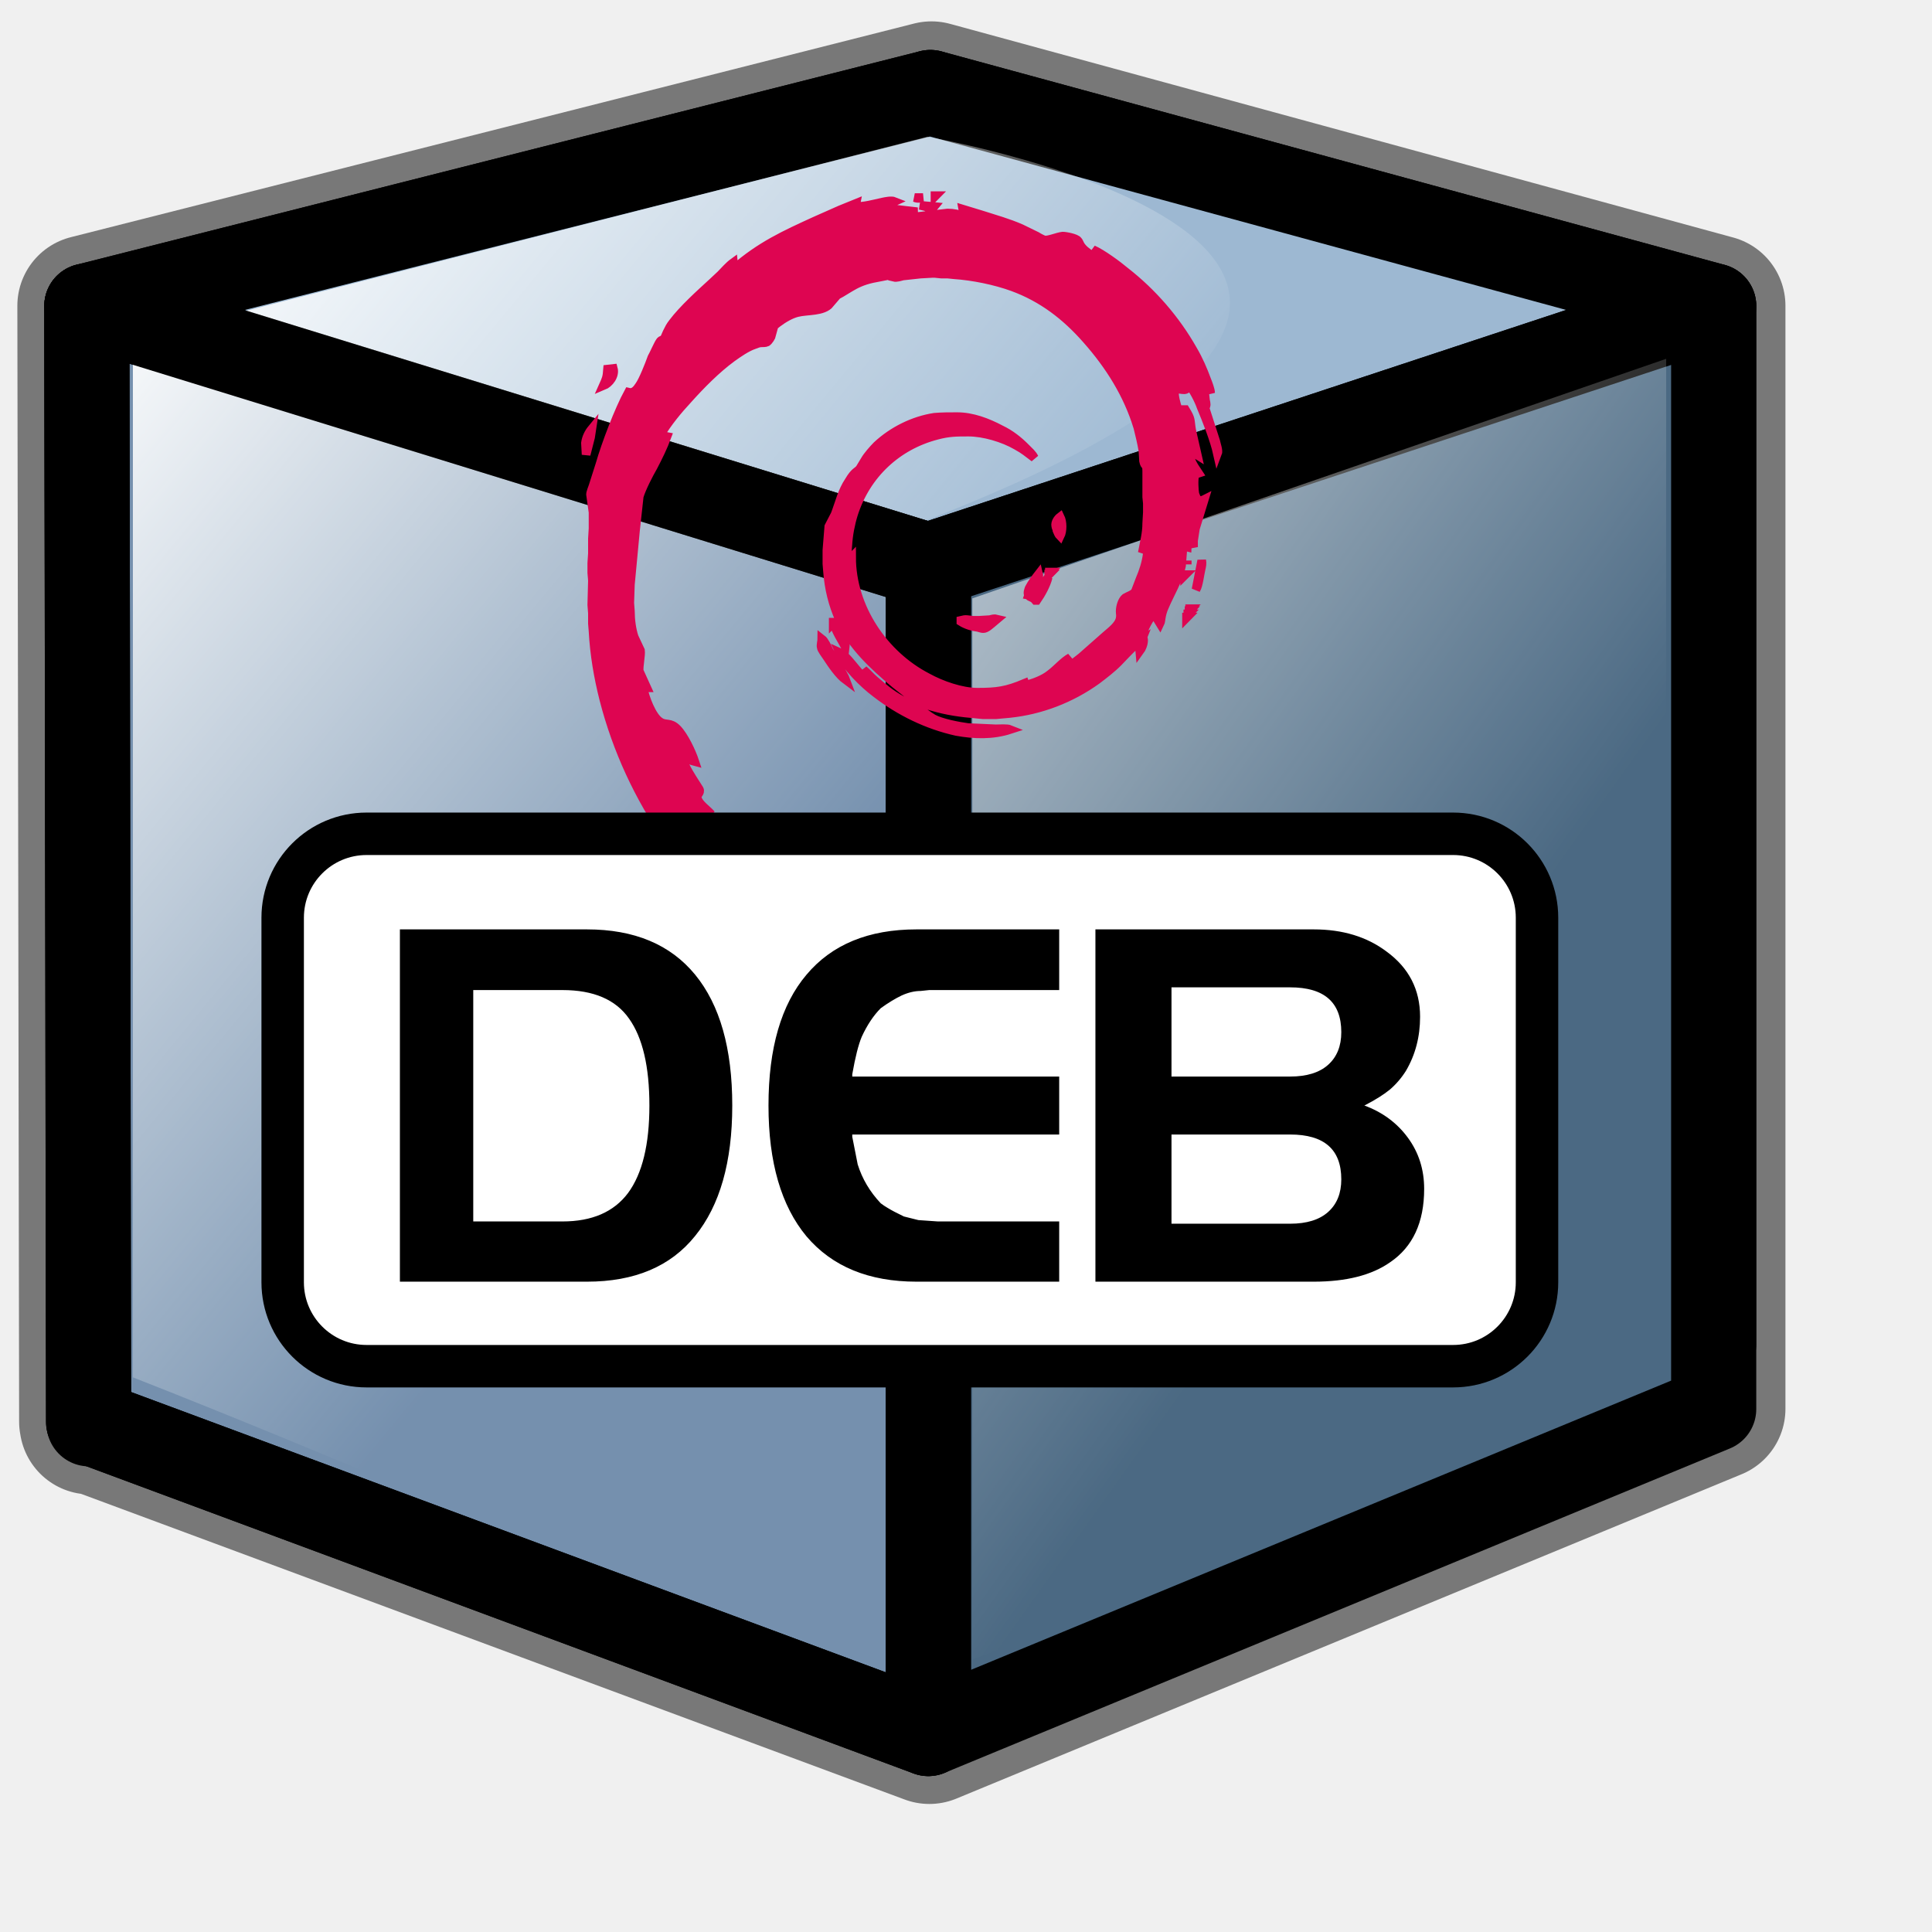
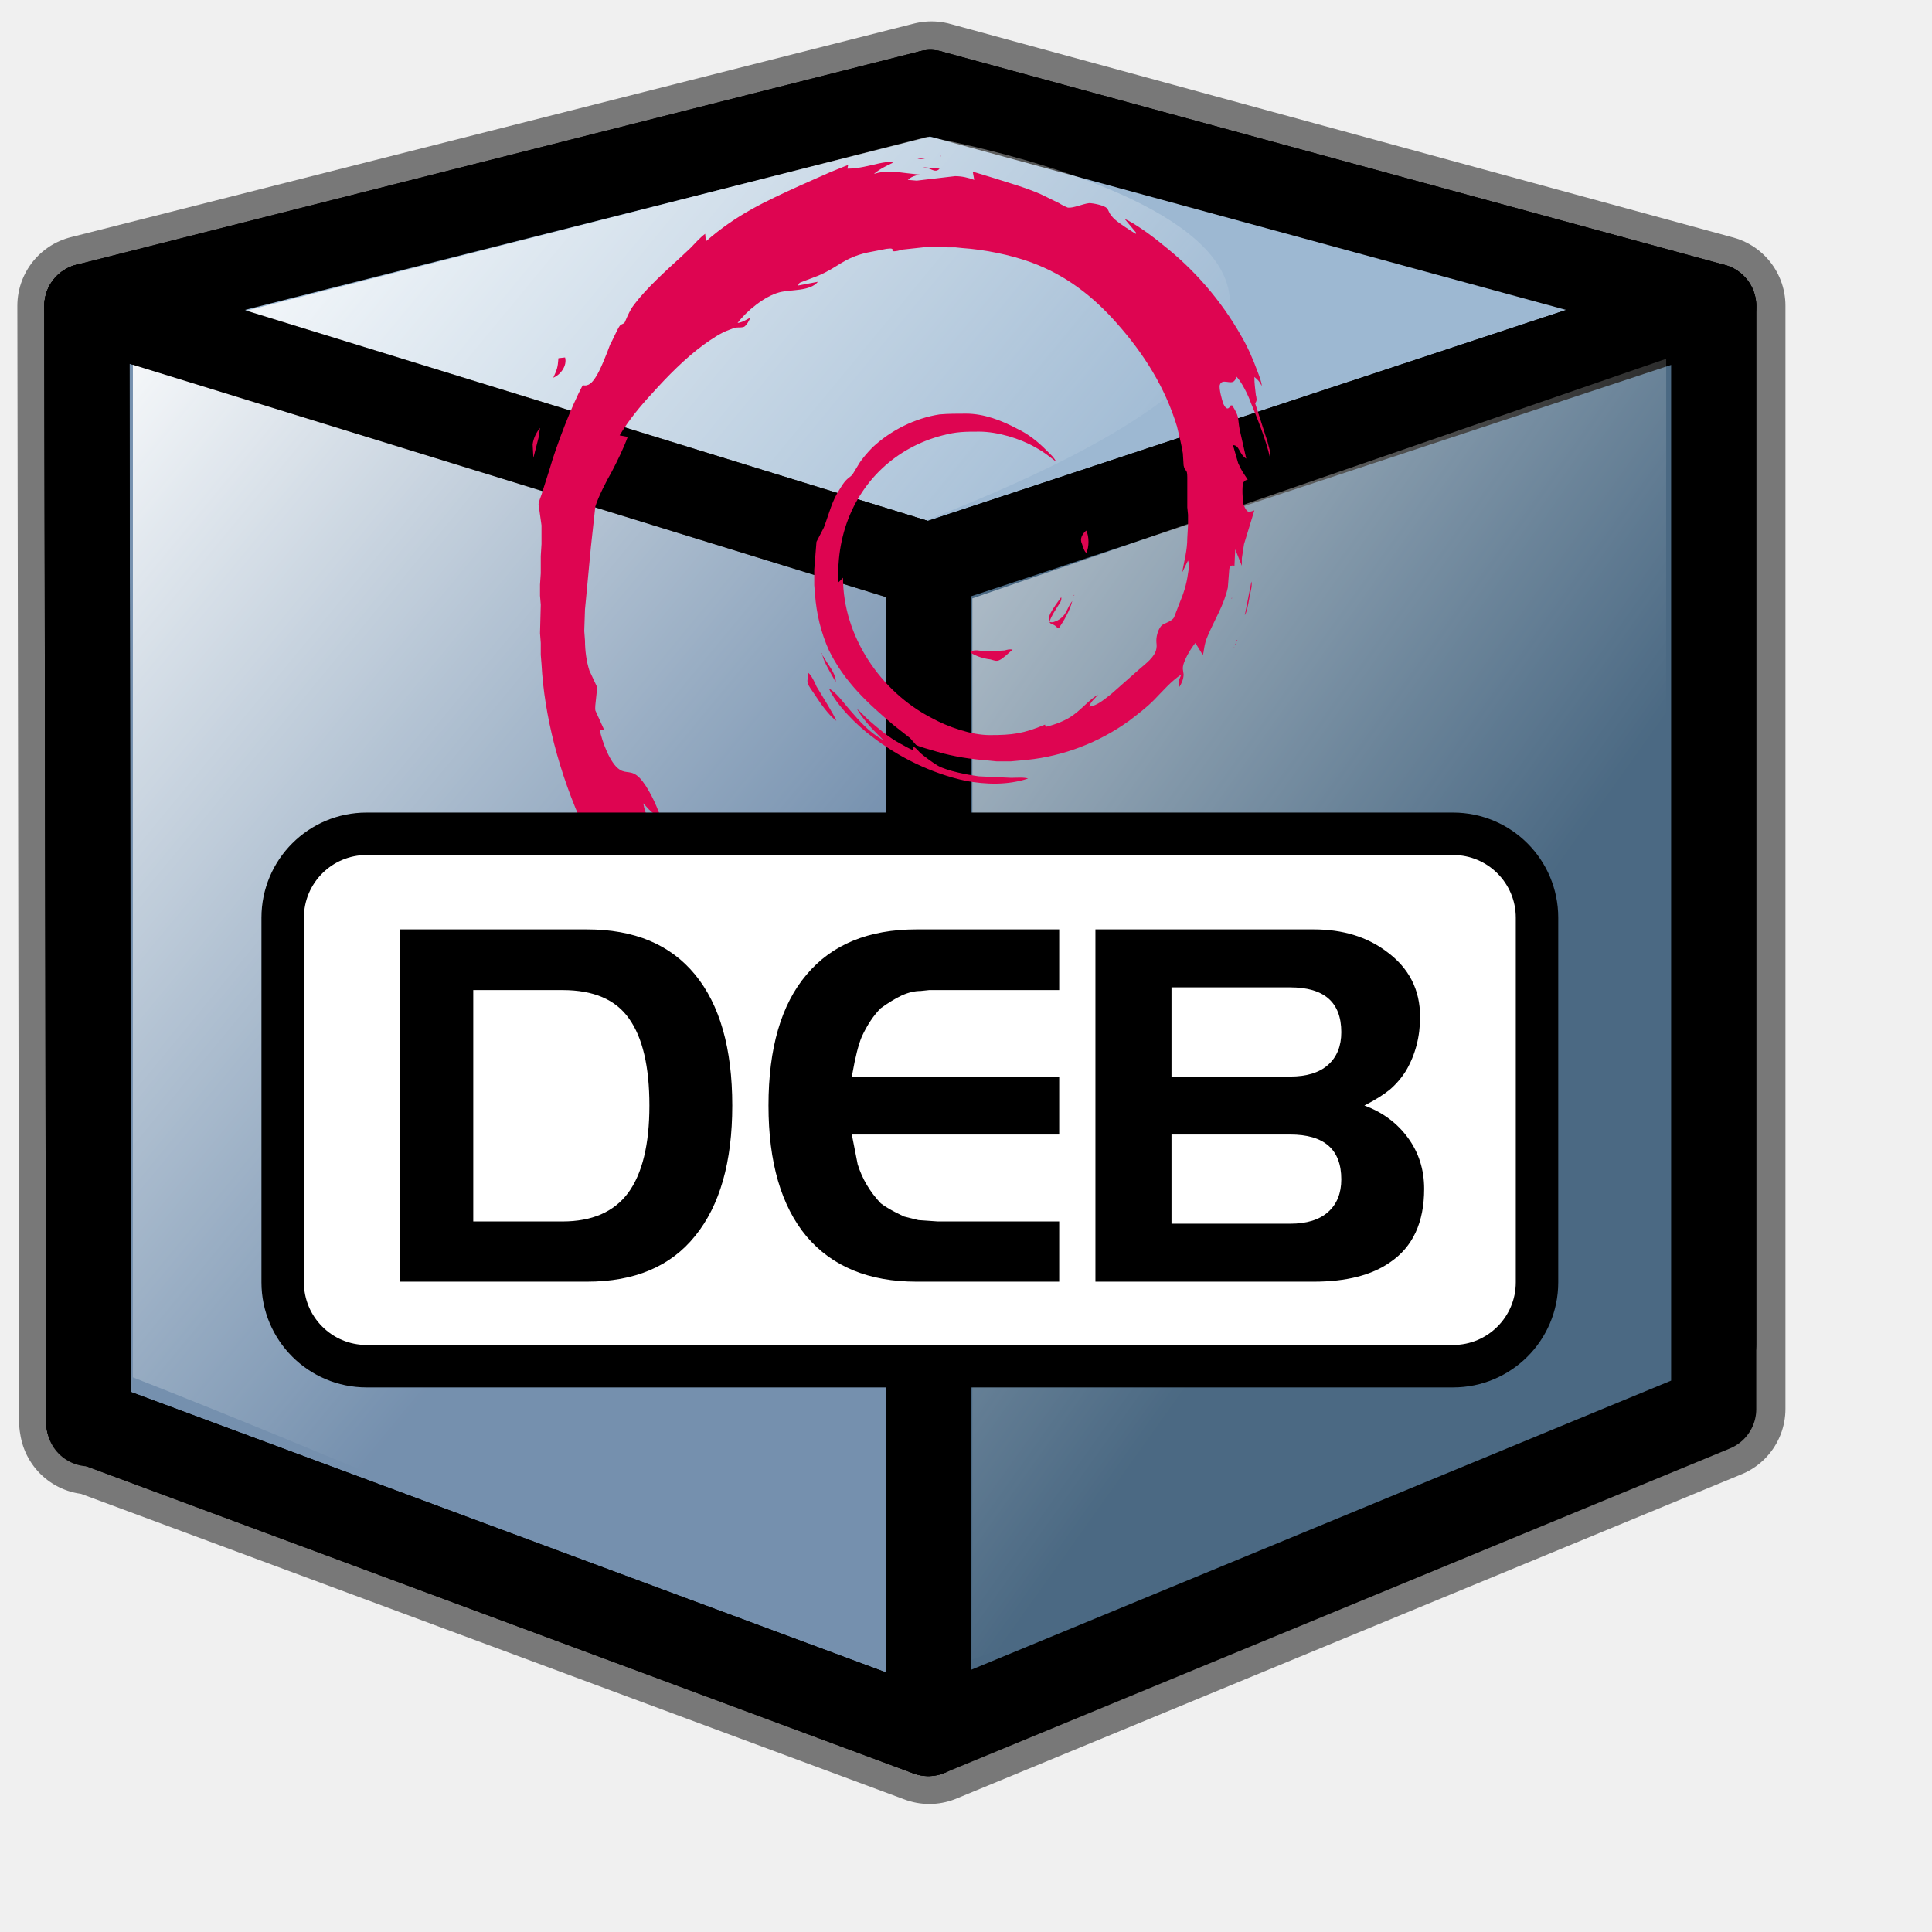
<svg xmlns="http://www.w3.org/2000/svg" xmlns:xlink="http://www.w3.org/1999/xlink" id="svg1" width="128pt" height="128pt">
  <defs id="defs3">
    <linearGradient id="linearGradient850">
      <stop style="stop-color:#fbffff;stop-opacity:0;" offset="0" id="stop851" />
      <stop style="stop-color:#ffffff;stop-opacity:1;" offset="1" id="stop852" />
    </linearGradient>
    <linearGradient xlink:href="#linearGradient850" id="linearGradient859" x1="0.578" y1="0.569" x2="0.078" y2="0.01" />
    <linearGradient id="linearGradient839">
      <stop style="stop-color:#46a046;stop-opacity:1;" offset="0" id="stop840" />
      <stop style="stop-color:#df421e;stop-opacity:1;" offset="0.394" id="stop841" />
      <stop style="stop-color:#ada7c8;stop-opacity:1;" offset="0.72" id="stop842" />
      <stop style="stop-color:#eed680;stop-opacity:1;" offset="1" id="stop843" />
    </linearGradient>
    <linearGradient id="linearGradient833">
      <stop style="stop-color:#00ff00;stop-opacity:1;" offset="0" id="stop834" />
      <stop style="stop-color:#ff0000;stop-opacity:1;" offset="0.308" id="stop837" />
      <stop style="stop-color:#7f8cff;stop-opacity:1;" offset="0.75" id="stop838" />
      <stop style="stop-color:#ffff00;stop-opacity:1;" offset="1" id="stop835" />
    </linearGradient>
    <linearGradient xlink:href="#linearGradient850" id="linearGradient836" x1="0.472" y1="0.67" x2="-0.089" y2="-0.079" />
    <linearGradient xlink:href="#linearGradient850" id="linearGradient855" x1="0.62" y1="0.669" x2="0.03" y2="0.019" />
    <linearGradient xlink:href="#linearGradient850" id="linearGradient853" x1="0.393" y1="0.92" x2="0.675" y2="0.292" />
  </defs>
  <path style="font-size:40;stroke-width:12.5;font-family:Trek;stroke:#000000;stroke-opacity:0.5;fill:none;stroke-dasharray:none;stroke-linejoin:round;" d="M 82.283,8.138 L 7.783,27.013 L 7.939,125.575 L 7.971,125.575 L 7.971,125.763 L 8.252,125.7 L 82.096,153.106 L 151.47,124.45 L 151.47,118.731 L 151.47,27.013 L 82.283,8.138 z " id="path874" />
  <path style="font-size:12;fill:#515151;fill-rule:evenodd;stroke:#000000;stroke-width:7.521;stroke-linecap:round;stroke-linejoin:round;" d="M 151.382,27.033 L 151.382,118.743 L 84.429,104.014 L 82.186,8.173 L 151.382,27.033 z " id="path633" />
  <path style="font-size:12;fill:#4a494d;fill-rule:evenodd;stroke:#000000;stroke-width:7.521;stroke-linecap:round;stroke-linejoin:round;" d="M 7.672,27.033 L 82.186,8.173 L 86.96,107.279 L 7.867,125.774 L 7.672,27.033 z " id="path631" />
  <path style="font-size:12;fill:#9db8d2;fill-rule:evenodd;stroke:#000000;stroke-width:7.521;stroke-linecap:round;stroke-linejoin:round;" d="M 82.004,49.961 L 151.382,27.033 L 82.186,8.173 L 7.672,27.033 L 82.004,49.961 z " id="path640" />
  <path style="font-size:12;fill:#4b6983;fill-rule:evenodd;stroke:#000000;stroke-width:7.521;stroke-linecap:round;stroke-linejoin:round;" d="M 151.382,27.033 L 151.382,124.475 L 82.004,153.134 L 82.004,49.961 L 151.382,27.033 z " id="path627" />
  <path style="font-size:12;fill:#7590ae;fill-rule:evenodd;stroke:#000000;stroke-width:7.521;stroke-linecap:round;stroke-linejoin:round;" d="M 82.004,49.961 L 82.004,153.134 L 7.825,125.585 L 7.672,27.033 L 82.004,49.961 z " id="path629" />
  <path style="fill:url(#linearGradient859);fill-rule:evenodd;stroke:none;stroke-opacity:1;stroke-width:1pt;stroke-linejoin:miter;stroke-linecap:butt;fill-opacity:1;" d="M 81.911,12.086 L 11.739,30.006 L 11.739,121.671 C 84.777,150.325 96.941,169.124 78.272,47.31 C 144.424,22.937 81.911,12.086 81.911,12.086 z " id="path892" />
  <path style="fill:url(#linearGradient836);fill-rule:evenodd;stroke:none;stroke-opacity:1;stroke-width:1pt;stroke-linejoin:miter;stroke-linecap:butt;fill-opacity:0.75;" d="M 85.893,52.859 L 85.893,146.582 C 86.168,146.582 115.302,135.588 128.77,121.846 C 142.512,110.577 147.184,87.765 147.184,87.765 L 147.184,31.696 L 85.893,52.859 z " id="path849" />
  <path style="font-size:12;fill:none;fill-rule:evenodd;stroke:#000000;stroke-width:7.521;stroke-linecap:round;stroke-linejoin:round;" d="M 82.004,49.961 L 82.004,153.134 L 7.825,125.585 L 7.672,27.033 L 82.004,49.961 z " id="path852" />
-   <path id="selection_to_path" fill="none" stroke="black" stroke-width="1" d="M 82.596,17.286 C 82.596,17.286 82.596,17.343 82.596,17.343 C 82.596,17.343 82.652,17.286 82.652,17.286 C 82.652,17.286 82.596,17.286 82.596,17.286 z M 80.809,17.456 C 81.088,17.57 81.256,17.513 81.535,17.456 C 81.535,17.456 80.809,17.456 80.809,17.456 z M 75.561,18.251 C 75.561,18.251 75.617,17.967 75.617,17.967 C 75.617,17.967 74.221,18.534 74.221,18.534 C 74.221,18.534 72.043,19.499 72.043,19.499 C 69.308,20.747 67.186,21.712 64.841,23.755 C 64.841,23.755 64.785,23.188 64.785,23.188 C 64.394,23.471 64.004,23.925 63.669,24.266 C 63.669,24.266 62.943,24.947 62.943,24.947 C 61.826,25.968 60.319,27.33 59.425,28.522 C 59.202,28.805 59.09,29.032 58.923,29.373 C 58.923,29.373 58.699,29.884 58.699,29.884 C 58.588,30.054 58.42,29.997 58.309,30.167 C 58.141,30.394 57.75,31.302 57.583,31.586 C 57.36,32.21 56.801,33.629 56.466,34.083 C 56.243,34.423 55.964,34.764 55.517,34.65 C 54.68,36.183 53.507,39.247 53.005,41.006 C 53.005,41.006 52.39,42.935 52.39,42.935 C 52.335,43.106 52.167,43.503 52.167,43.673 C 52.167,43.673 52.39,45.262 52.39,45.262 C 52.39,45.262 52.39,46.681 52.39,46.681 C 52.39,46.681 52.335,47.589 52.335,47.589 C 52.335,47.589 52.335,48.894 52.335,48.894 C 52.335,48.894 52.279,49.745 52.279,49.745 C 52.279,49.745 52.279,50.596 52.279,50.596 C 52.279,50.596 52.335,51.277 52.335,51.277 C 52.335,51.277 52.279,53.434 52.279,53.434 C 52.279,53.434 52.335,54.171 52.335,54.171 C 52.335,54.171 52.335,55.079 52.335,55.079 C 52.335,55.079 52.39,55.76 52.39,55.76 C 52.502,57.803 52.837,59.789 53.34,61.775 C 55.629,70.685 61.156,78.629 68.694,83.737 C 72.099,86.063 76.678,88.049 80.809,88.106 C 80.809,88.106 81.647,88.163 81.647,88.163 C 81.647,88.163 82.708,88.163 82.708,88.163 C 82.708,88.163 83.768,88.22 83.768,88.22 C 83.433,88.049 82.038,87.766 81.591,87.709 C 80.363,87.482 78.911,87.255 77.794,86.744 C 77.124,86.46 76.175,85.723 75.673,85.212 C 75.17,84.701 74.612,83.964 74.053,83.566 C 74.053,83.566 74.5,84.474 74.5,84.474 C 74.5,84.474 72.937,83.737 72.937,83.737 C 72.937,83.737 72.155,83.169 72.155,83.169 C 71.764,82.885 71.094,82.602 70.592,82.488 C 70.592,82.488 71.15,81.694 71.15,81.694 C 70.313,81.353 69.922,81.069 69.308,80.445 C 69.029,80.162 68.917,80.048 68.694,79.764 C 68.638,79.651 68.47,79.424 68.359,79.367 C 68.247,79.31 67.856,79.31 67.744,79.31 C 67.242,79.31 67.13,78.97 66.851,78.573 C 66.404,77.948 65.902,77.267 65.679,76.53 C 65.679,76.53 65.567,76.019 65.567,76.019 C 65.567,76.019 65.232,76.473 65.232,76.473 C 65.064,76.132 64.618,75.565 64.394,75.225 C 64.394,75.225 62.887,73.068 62.887,73.068 C 62.775,72.841 62.496,72.444 62.44,72.217 C 62.329,71.82 62.552,71.82 62.831,71.933 C 62.496,71.536 61.714,71.025 61.603,70.515 C 61.491,70.174 61.938,70.061 61.77,69.72 C 61.77,69.72 61.156,68.755 61.156,68.755 C 60.654,67.961 60.263,67.223 60.095,66.315 C 60.542,66.769 60.709,67.11 61.379,67.28 C 61.1,66.429 60.43,65.01 59.816,64.386 C 59.202,63.762 58.811,64.102 58.309,63.762 C 57.583,63.308 56.969,61.605 56.801,60.754 C 56.801,60.754 57.136,60.754 57.136,60.754 C 57.136,60.754 56.466,59.279 56.466,59.279 C 56.41,58.881 56.634,57.86 56.578,57.463 C 56.578,57.463 56.02,56.271 56.02,56.271 C 55.796,55.59 55.685,54.739 55.685,54.001 C 55.685,54.001 55.629,53.263 55.629,53.263 C 55.629,53.263 55.685,51.618 55.685,51.618 C 55.685,51.618 55.74,51.05 55.74,51.05 C 55.74,51.05 56.131,46.908 56.131,46.908 C 56.131,46.908 56.466,43.843 56.466,43.843 C 56.69,43.106 57.304,41.914 57.695,41.233 C 58.141,40.382 58.588,39.474 58.923,38.566 C 58.923,38.566 58.309,38.452 58.309,38.452 C 58.979,37.318 59.872,36.239 60.765,35.275 C 61.938,33.969 63.278,32.608 64.674,31.586 C 65.232,31.189 65.958,30.678 66.628,30.451 C 66.795,30.394 67.019,30.281 67.242,30.281 C 67.354,30.281 67.633,30.281 67.744,30.224 C 67.912,30.111 68.135,29.77 68.191,29.543 C 67.856,29.713 67.633,29.884 67.242,29.94 C 67.912,29.032 69.308,27.898 70.424,27.614 C 71.318,27.387 72.713,27.557 73.328,26.819 C 73.328,26.819 71.82,27.103 71.82,27.103 C 71.876,26.99 71.876,26.933 71.988,26.876 C 71.988,26.876 73.328,26.365 73.328,26.365 C 74.835,25.741 75.282,25.003 77.068,24.606 C 77.068,24.606 78.52,24.322 78.52,24.322 C 78.688,24.322 79.078,24.209 78.967,24.493 C 79.19,24.549 79.525,24.436 79.748,24.379 C 79.748,24.379 81.312,24.209 81.312,24.209 C 81.312,24.209 82.317,24.152 82.317,24.152 C 82.317,24.152 82.596,24.152 82.596,24.152 C 82.596,24.152 83.154,24.209 83.154,24.209 C 83.154,24.209 83.713,24.209 83.713,24.209 C 83.713,24.209 84.271,24.266 84.271,24.266 C 85.946,24.379 87.9,24.776 89.463,25.344 C 92.087,26.309 94.153,27.898 95.996,29.997 C 98.006,32.267 99.625,34.821 100.518,37.772 C 100.686,38.452 100.853,39.133 100.965,39.814 C 100.965,39.814 101.021,40.722 101.021,40.722 C 101.132,41.29 101.3,40.893 101.3,41.63 C 101.3,41.63 101.3,43.9 101.3,43.9 C 101.3,43.9 101.356,44.468 101.356,44.468 C 101.356,44.468 101.356,45.262 101.356,45.262 C 101.356,45.262 101.3,46.227 101.3,46.227 C 101.3,47.135 101.076,47.929 100.909,48.837 C 100.909,48.837 101.356,47.929 101.356,47.929 C 101.467,48.27 101.411,48.553 101.356,48.894 C 101.244,49.745 101.021,50.426 100.686,51.221 C 100.686,51.221 100.295,52.242 100.295,52.242 C 100.127,52.526 99.681,52.639 99.401,52.809 C 99.122,53.036 98.955,53.604 98.955,54.001 C 98.955,54.228 99.011,54.342 98.955,54.625 C 98.843,55.25 98.117,55.76 97.671,56.158 C 97.671,56.158 95.549,58.03 95.549,58.03 C 95.102,58.371 94.488,58.938 93.874,58.995 C 93.986,58.598 94.321,58.371 94.544,58.087 C 93.93,58.427 93.372,59.108 92.757,59.562 C 92.199,60.016 91.306,60.357 90.58,60.527 C 90.58,60.527 90.524,60.357 90.524,60.357 C 88.905,61.038 88.067,61.151 86.337,61.151 C 84.941,61.151 83.154,60.527 81.926,59.846 C 78.073,57.86 75.226,53.661 75.226,49.234 C 75.226,49.234 74.891,49.575 74.891,49.575 C 74.891,49.575 74.835,48.837 74.835,48.837 C 74.835,48.837 74.891,48.156 74.891,48.156 C 74.947,47.248 75.114,46.34 75.393,45.432 C 76.51,41.914 79.246,39.36 82.763,38.452 C 83.824,38.169 84.494,38.169 85.555,38.169 C 86.895,38.169 88.626,38.679 89.798,39.36 C 90.524,39.758 90.747,39.985 91.362,40.439 C 91.194,40.098 90.915,39.871 90.636,39.587 C 89.966,38.906 89.24,38.339 88.402,37.942 C 87.23,37.318 85.89,36.807 84.55,36.807 C 83.88,36.807 83.21,36.807 82.54,36.864 C 80.698,37.147 78.855,38.055 77.459,39.36 C 77.124,39.701 76.622,40.268 76.398,40.666 C 76.398,40.666 75.952,41.403 75.952,41.403 C 75.728,41.687 75.505,41.63 75.003,42.482 C 74.388,43.389 74.165,44.411 73.774,45.432 C 73.774,45.432 73.216,46.511 73.216,46.511 C 73.216,46.511 73.048,48.61 73.048,48.61 C 73.048,48.61 73.048,49.802 73.048,49.802 C 73.048,49.802 73.104,50.483 73.104,50.483 C 73.216,51.958 73.551,53.377 74.165,54.739 C 75.338,57.122 77.124,58.768 79.078,60.414 C 79.078,60.414 80.307,61.378 80.307,61.378 C 80.307,61.378 80.753,61.889 80.753,61.889 C 81.033,62.059 81.982,62.286 82.317,62.4 C 83.657,62.797 84.885,62.967 86.281,63.081 C 86.281,63.081 86.839,63.137 86.839,63.137 C 86.839,63.137 87.956,63.137 87.956,63.137 C 87.956,63.137 89.184,63.024 89.184,63.024 C 91.92,62.74 94.6,61.719 96.889,60.073 C 97.559,59.562 98.229,59.052 98.787,58.484 C 99.457,57.803 100.071,57.065 100.853,56.555 C 100.63,57.122 100.63,56.895 100.686,57.519 C 100.853,57.292 101.021,56.895 101.021,56.555 C 101.021,56.555 100.965,56.158 100.965,56.158 C 100.909,55.647 101.579,54.569 101.914,54.171 C 101.914,54.171 102.472,55.079 102.472,55.079 C 102.584,54.852 102.528,54.342 102.863,53.604 C 103.366,52.412 104.091,51.277 104.371,49.972 C 104.371,49.972 104.482,48.553 104.482,48.553 C 104.538,48.326 104.65,48.27 104.873,48.326 C 104.873,48.326 104.929,47.078 104.929,47.078 C 104.929,47.078 105.431,48.326 105.431,48.326 C 105.431,48.326 105.431,47.759 105.431,47.759 C 105.431,47.759 105.599,46.681 105.599,46.681 C 105.599,46.681 106.381,44.127 106.381,44.127 C 106.269,44.184 106.046,44.241 105.934,44.241 C 105.711,44.127 105.599,43.787 105.543,43.616 C 105.487,43.333 105.431,42.311 105.543,42.028 C 105.655,41.857 105.711,41.857 105.878,41.801 C 105.543,41.29 105.431,41.176 105.152,40.552 C 105.152,40.552 104.761,39.19 104.761,39.19 C 105.264,39.19 105.208,39.871 105.766,40.212 C 105.766,40.212 105.264,37.999 105.264,37.999 C 105.096,37.034 105.264,37.091 104.706,36.183 C 104.706,36.183 104.594,36.183 104.594,36.183 C 104.371,36.58 104.203,36.41 104.036,36.069 C 103.924,35.785 103.701,34.934 103.756,34.65 C 103.924,34.083 104.594,34.65 104.873,34.31 C 104.985,34.196 104.985,34.083 104.985,33.969 C 105.376,34.31 105.934,35.445 106.101,35.956 C 106.604,37.147 107.274,38.85 107.553,40.098 C 107.665,39.814 107.441,39.247 107.386,38.963 C 107.386,38.963 106.436,36.012 106.436,36.012 C 106.604,35.842 106.548,35.615 106.492,35.388 C 106.436,34.877 106.381,34.537 106.381,34.026 C 106.66,34.253 106.771,34.367 106.939,34.707 C 106.939,34.423 106.716,33.856 106.604,33.572 C 106.269,32.664 105.878,31.756 105.376,30.905 C 103.868,28.238 101.802,25.855 99.401,23.982 C 98.731,23.415 97.336,22.393 96.554,22.053 C 96.554,22.053 97.447,23.131 97.447,23.131 C 97.447,23.131 97.392,23.188 97.392,23.188 C 96.945,22.904 96.219,22.45 95.828,22.109 C 95.326,21.655 95.382,21.428 95.214,21.258 C 95.047,21.031 94.153,20.861 93.874,20.861 C 93.372,20.918 92.646,21.258 92.255,21.201 C 92.087,21.145 91.752,20.974 91.585,20.861 C 91.585,20.861 90.189,20.18 90.189,20.18 C 89.017,19.669 87.956,19.385 86.727,18.988 C 86.727,18.988 85.052,18.478 85.052,18.478 C 85.052,18.478 85.164,19.102 85.164,19.102 C 84.717,18.932 84.215,18.818 83.713,18.818 C 83.713,18.818 80.809,19.159 80.809,19.159 C 80.809,19.159 80.139,19.102 80.139,19.102 C 80.363,18.875 80.698,18.761 81.033,18.705 C 81.033,18.705 80.028,18.591 80.028,18.591 C 79.078,18.478 78.52,18.364 77.571,18.648 C 77.962,18.307 78.52,18.024 79.023,17.797 C 78.743,17.683 78.241,17.797 77.962,17.853 C 77.18,18.024 76.398,18.251 75.561,18.251 z M 81.256,18.137 C 81.256,18.137 81.758,18.251 81.758,18.251 C 82.038,18.364 82.317,18.534 82.54,18.251 C 82.54,18.251 81.256,18.137 81.256,18.137 z M 53.675,32.608 C 53.619,33.345 53.563,33.459 53.284,34.083 C 53.842,33.856 54.345,33.175 54.177,32.551 C 54.177,32.551 53.675,32.608 53.675,32.608 z M 52.279,37.885 C 52,38.225 51.776,38.679 51.72,39.133 C 51.72,39.133 51.776,40.155 51.776,40.155 C 51.776,40.155 52.167,38.623 52.167,38.623 C 52.167,38.623 52.279,37.885 52.279,37.885 z M 93.651,47.362 C 93.874,46.908 93.874,46.113 93.651,45.659 C 93.427,45.83 93.204,46.17 93.26,46.454 C 93.26,46.567 93.372,46.738 93.372,46.851 C 93.483,47.078 93.483,47.192 93.651,47.362 z M 104.873,49.518 C 104.873,49.518 104.873,49.859 104.873,49.859 C 104.873,49.859 104.873,49.518 104.873,49.518 z M 106.157,49.518 C 106.157,49.518 105.655,52.072 105.655,52.072 C 105.878,51.731 105.99,50.71 106.101,50.256 C 106.157,50.029 106.213,49.745 106.157,49.518 z M 92.702,50.54 C 92.702,50.54 92.702,50.596 92.702,50.596 C 92.702,50.596 92.757,50.54 92.757,50.54 C 92.757,50.54 92.702,50.54 92.702,50.54 z M 91.752,50.71 C 91.529,50.994 91.082,51.618 90.915,51.958 C 90.859,52.129 90.747,52.355 90.859,52.582 C 90.971,52.809 91.194,52.696 91.473,53.036 C 91.473,53.036 91.585,53.036 91.585,53.036 C 91.976,52.469 92.422,51.675 92.59,50.994 C 92.143,51.561 92.199,52.072 91.473,52.469 C 91.194,52.582 91.138,52.639 90.859,52.582 C 91.027,52.072 91.25,51.788 91.529,51.334 C 91.641,51.164 91.808,50.937 91.752,50.71 z M 92.646,50.71 C 92.646,50.71 92.646,50.767 92.646,50.767 C 92.646,50.767 92.702,50.71 92.702,50.71 C 92.702,50.71 92.646,50.71 92.646,50.71 z M 104.65,50.767 C 104.65,50.767 104.65,50.823 104.65,50.823 C 104.65,50.823 104.706,50.767 104.706,50.767 C 104.706,50.767 104.65,50.767 104.65,50.767 z M 105.096,53.774 C 105.096,53.774 105.096,53.831 105.096,53.831 C 105.096,53.831 105.152,53.774 105.152,53.774 C 105.152,53.774 105.096,53.774 105.096,53.774 z M 105.041,53.944 C 105.041,53.944 105.041,54.001 105.041,54.001 C 105.041,54.001 105.096,53.944 105.096,53.944 C 105.096,53.944 105.041,53.944 105.041,53.944 z M 104.929,54.228 C 104.929,54.228 104.929,54.285 104.929,54.285 C 104.929,54.285 104.985,54.228 104.985,54.228 C 104.985,54.228 104.929,54.228 104.929,54.228 z M 104.817,54.512 C 104.817,54.512 104.817,54.569 104.817,54.569 C 104.817,54.569 104.873,54.512 104.873,54.512 C 104.873,54.512 104.817,54.512 104.817,54.512 z M 84.885,54.796 C 84.885,54.796 84.885,54.909 84.885,54.909 C 85.332,55.193 85.89,55.363 86.392,55.42 C 86.616,55.477 86.839,55.59 87.062,55.477 C 87.342,55.363 87.788,54.909 88.067,54.682 C 87.844,54.625 87.677,54.682 87.453,54.739 C 87.453,54.739 86.504,54.796 86.504,54.796 C 86.504,54.796 85.89,54.796 85.89,54.796 C 85.443,54.739 85.332,54.682 84.885,54.796 z M 73.607,54.966 C 73.607,54.966 73.607,55.023 73.607,55.023 C 73.607,55.023 73.663,54.966 73.663,54.966 C 73.663,54.966 73.607,54.966 73.607,54.966 z M 73.663,55.079 C 73.774,55.647 74.388,56.612 74.668,57.122 C 74.723,56.668 74.277,56.044 74.053,55.704 C 74.053,55.704 73.663,55.079 73.663,55.079 z M 72.602,56.441 C 72.602,56.612 72.49,57.009 72.546,57.179 C 72.546,57.349 72.937,57.86 73.048,58.03 C 73.495,58.711 74.109,59.619 74.723,60.073 C 74.556,59.619 73.551,58.03 73.216,57.463 C 73.104,57.179 72.825,56.612 72.602,56.441 z M 74.165,57.633 C 74.723,58.881 76.287,60.414 77.348,61.208 C 79.469,62.854 81.926,64.045 84.494,64.613 C 86.057,64.897 87.677,64.953 89.24,64.443 C 88.961,64.329 88.291,64.386 87.956,64.386 C 87.956,64.386 85.499,64.272 85.499,64.272 C 84.662,64.159 83.154,63.875 82.428,63.478 C 82.038,63.251 81.423,62.797 81.088,62.513 C 80.865,62.286 80.809,62.173 80.53,62.002 C 80.53,62.002 80.53,62.286 80.53,62.286 C 80.195,62.173 79.86,61.946 79.525,61.775 C 78.688,61.322 77.962,60.697 77.236,60.073 C 76.901,59.789 76.622,59.449 76.287,59.165 C 76.51,59.619 77.18,60.414 77.515,60.754 C 77.515,60.754 78.297,61.548 78.297,61.548 C 77.18,60.924 76.51,60.13 75.673,59.165 C 75.282,58.711 74.668,57.86 74.165,57.633 z " style="fill:#de0551;stroke:#de0551;stroke-width:0.769;" />
+   <path style="fill:#de0551;fill-opacity:1;stroke:none;stroke-width:0.549;stroke-miterlimit:4;" d="M 83.13,13.772 C 83.13,13.772 83.065,13.838 83.065,13.838 C 83.065,13.838 83.065,13.772 83.065,13.772 C 83.065,13.772 83.13,13.772 83.13,13.772 z M 81.828,13.971 C 81.502,14.037 81.307,14.104 80.981,13.971 C 80.981,13.971 81.828,13.971 81.828,13.971 z M 77.659,14.434 C 77.985,14.368 78.571,14.235 78.897,14.368 C 78.311,14.633 77.659,14.964 77.204,15.361 C 78.311,15.03 78.962,15.163 80.069,15.295 C 80.069,15.295 81.242,15.427 81.242,15.427 C 80.851,15.494 80.461,15.626 80.199,15.89 C 80.199,15.89 80.981,15.957 80.981,15.957 C 80.981,15.957 84.368,15.56 84.368,15.56 C 84.954,15.56 85.539,15.693 86.061,15.89 C 86.061,15.89 85.93,15.163 85.93,15.163 C 85.93,15.163 87.884,15.758 87.884,15.758 C 89.317,16.221 90.554,16.553 91.922,17.149 C 91.922,17.149 93.55,17.943 93.55,17.943 C 93.745,18.075 94.136,18.273 94.331,18.34 C 94.786,18.406 95.634,18.009 96.219,17.943 C 96.545,17.943 97.588,18.141 97.783,18.406 C 97.978,18.604 97.913,18.869 98.499,19.399 C 98.955,19.796 99.802,20.325 100.323,20.656 C 100.323,20.656 100.388,20.59 100.388,20.59 C 100.388,20.59 99.345,19.332 99.345,19.332 C 100.257,19.729 101.885,20.921 102.666,21.583 C 105.468,23.767 107.877,26.547 109.635,29.658 C 110.221,30.65 110.677,31.71 111.068,32.769 C 111.198,33.099 111.458,33.762 111.458,34.092 C 111.263,33.695 111.132,33.563 110.808,33.298 C 110.808,33.894 110.872,34.291 110.937,34.887 C 111.003,35.151 111.068,35.417 110.872,35.615 C 110.872,35.615 111.979,39.057 111.979,39.057 C 112.044,39.387 112.305,40.05 112.175,40.38 C 111.849,38.924 111.068,36.938 110.482,35.548 C 110.286,34.954 109.635,33.629 109.179,33.232 C 109.179,33.365 109.179,33.497 109.049,33.629 C 108.723,34.026 107.942,33.365 107.746,34.026 C 107.682,34.358 107.942,35.35 108.072,35.681 C 108.268,36.078 108.463,36.277 108.723,35.814 C 108.723,35.814 108.853,35.814 108.853,35.814 C 109.505,36.873 109.31,36.807 109.505,37.931 C 109.505,37.931 110.091,40.513 110.091,40.513 C 109.439,40.116 109.505,39.322 108.918,39.322 C 108.918,39.322 109.375,40.91 109.375,40.91 C 109.701,41.638 109.83,41.77 110.221,42.366 C 110.025,42.432 109.961,42.432 109.83,42.631 C 109.701,42.962 109.765,44.154 109.83,44.485 C 109.896,44.682 110.025,45.08 110.286,45.212 C 110.417,45.212 110.677,45.146 110.808,45.08 C 110.808,45.08 109.896,48.058 109.896,48.058 C 109.896,48.058 109.701,49.316 109.701,49.316 C 109.701,49.316 109.701,49.978 109.701,49.978 C 109.701,49.978 109.114,48.521 109.114,48.521 C 109.114,48.521 109.049,49.978 109.049,49.978 C 108.789,49.912 108.658,49.978 108.593,50.243 C 108.593,50.243 108.463,51.897 108.463,51.897 C 108.137,53.42 107.291,54.744 106.704,56.134 C 106.314,56.994 106.379,57.59 106.249,57.854 C 106.249,57.854 105.597,56.795 105.597,56.795 C 105.206,57.259 104.425,58.517 104.49,59.113 C 104.49,59.113 104.556,59.576 104.556,59.576 C 104.556,59.973 104.361,60.436 104.165,60.701 C 104.099,59.973 104.099,60.237 104.361,59.576 C 103.449,60.171 102.732,61.031 101.95,61.826 C 101.299,62.487 100.518,63.083 99.736,63.679 C 97.066,65.599 93.941,66.791 90.75,67.121 C 90.75,67.121 89.317,67.254 89.317,67.254 C 89.317,67.254 88.015,67.254 88.015,67.254 C 88.015,67.254 87.363,67.187 87.363,67.187 C 85.735,67.055 84.302,66.856 82.739,66.393 C 82.349,66.261 81.242,65.996 80.916,65.798 C 80.916,65.798 80.395,65.202 80.395,65.202 C 80.395,65.202 78.962,64.076 78.962,64.076 C 76.683,62.157 74.599,60.237 73.231,57.458 C 72.515,55.869 72.124,54.215 71.994,52.493 C 71.994,52.493 71.929,51.699 71.929,51.699 C 71.929,51.699 71.929,50.309 71.929,50.309 C 71.929,50.309 72.124,47.86 72.124,47.86 C 72.124,47.86 72.776,46.602 72.776,46.602 C 73.231,45.411 73.492,44.219 74.208,43.161 C 74.795,42.168 75.055,42.233 75.316,41.903 C 75.316,41.903 75.836,41.043 75.836,41.043 C 76.097,40.579 76.683,39.917 77.074,39.52 C 78.702,37.998 80.851,36.938 82.999,36.608 C 83.782,36.541 84.563,36.541 85.344,36.541 C 86.908,36.541 88.47,37.137 89.838,37.866 C 90.815,38.329 91.661,38.99 92.443,39.785 C 92.769,40.116 93.094,40.38 93.289,40.777 C 92.572,40.249 92.312,39.983 91.465,39.52 C 90.098,38.726 88.079,38.13 86.516,38.13 C 85.279,38.13 84.497,38.13 83.261,38.461 C 79.157,39.52 75.967,42.499 74.664,46.602 C 74.338,47.661 74.143,48.72 74.078,49.78 C 74.078,49.78 74.012,50.574 74.012,50.574 C 74.012,50.574 74.078,51.434 74.078,51.434 C 74.078,51.434 74.469,51.037 74.469,51.037 C 74.469,56.199 77.79,61.097 82.283,63.415 C 83.716,64.209 85.801,64.936 87.428,64.936 C 89.447,64.936 90.424,64.805 92.312,64.01 C 92.312,64.01 92.377,64.209 92.377,64.209 C 93.224,64.01 94.266,63.613 94.917,63.083 C 95.634,62.554 96.285,61.76 97.002,61.363 C 96.741,61.693 96.35,61.959 96.219,62.422 C 96.936,62.356 97.652,61.693 98.174,61.296 C 98.174,61.296 100.648,59.113 100.648,59.113 C 101.169,58.648 102.016,58.053 102.146,57.325 C 102.211,56.994 102.146,56.862 102.146,56.597 C 102.146,56.134 102.342,55.472 102.666,55.207 C 102.992,55.008 103.514,54.876 103.709,54.545 C 103.709,54.545 104.165,53.353 104.165,53.353 C 104.556,52.427 104.816,51.633 104.946,50.64 C 105.011,50.243 105.076,49.912 104.946,49.514 C 104.946,49.514 104.425,50.574 104.425,50.574 C 104.621,49.514 104.881,48.588 104.881,47.53 C 104.881,47.53 104.946,46.404 104.946,46.404 C 104.946,46.404 104.946,45.477 104.946,45.477 C 104.946,45.477 104.881,44.815 104.881,44.815 C 104.881,44.815 104.881,42.168 104.881,42.168 C 104.881,41.307 104.685,41.77 104.556,41.109 C 104.556,41.109 104.49,40.05 104.49,40.05 C 104.361,39.256 104.165,38.461 103.969,37.667 C 102.928,34.225 101.039,31.246 98.695,28.599 C 96.545,26.15 94.136,24.297 91.075,23.171 C 89.251,22.509 86.972,22.046 85.018,21.914 C 85.018,21.914 84.368,21.848 84.368,21.848 C 84.368,21.848 83.716,21.848 83.716,21.848 C 83.716,21.848 83.065,21.782 83.065,21.782 C 83.065,21.782 82.739,21.782 82.739,21.782 C 82.739,21.782 81.568,21.848 81.568,21.848 C 81.568,21.848 79.744,22.046 79.744,22.046 C 79.483,22.112 79.092,22.245 78.832,22.179 C 78.962,21.848 78.507,21.981 78.311,21.981 C 78.311,21.981 76.618,22.311 76.618,22.311 C 74.534,22.774 74.012,23.635 72.255,24.363 C 72.255,24.363 70.691,24.958 70.691,24.958 C 70.562,25.025 70.562,25.091 70.496,25.224 C 70.496,25.224 72.255,24.892 72.255,24.892 C 71.538,25.753 69.91,25.554 68.868,25.818 C 67.565,26.15 65.937,27.474 65.156,28.533 C 65.612,28.467 65.872,28.268 66.263,28.07 C 66.198,28.334 65.937,28.731 65.742,28.863 C 65.612,28.93 65.287,28.93 65.156,28.93 C 64.896,28.93 64.635,29.062 64.44,29.129 C 63.658,29.393 62.811,29.989 62.161,30.452 C 60.532,31.643 58.97,33.232 57.602,34.755 C 56.56,35.88 55.518,37.137 54.737,38.461 C 54.737,38.461 55.452,38.593 55.452,38.593 C 55.062,39.653 54.541,40.712 54.021,41.705 C 53.564,42.499 52.848,43.889 52.588,44.749 C 52.588,44.749 52.197,48.323 52.197,48.323 C 52.197,48.323 51.741,53.155 51.741,53.155 C 51.741,53.155 51.676,53.818 51.676,53.818 C 51.676,53.818 51.611,55.736 51.611,55.736 C 51.611,55.736 51.676,56.597 51.676,56.597 C 51.676,57.458 51.807,58.45 52.067,59.244 C 52.067,59.244 52.718,60.634 52.718,60.634 C 52.783,61.097 52.522,62.289 52.588,62.753 C 52.588,62.753 53.369,64.473 53.369,64.473 C 53.369,64.473 52.978,64.473 52.978,64.473 C 53.174,65.466 53.89,67.452 54.737,67.981 C 55.323,68.378 55.778,67.981 56.495,68.71 C 57.211,69.438 57.992,71.093 58.318,72.086 C 57.537,71.887 57.342,71.49 56.821,70.96 C 57.016,72.019 57.471,72.88 58.058,73.806 C 58.058,73.806 58.775,74.932 58.775,74.932 C 58.97,75.329 58.449,75.461 58.578,75.858 C 58.709,76.454 59.621,77.049 60.011,77.512 C 59.685,77.381 59.425,77.381 59.556,77.844 C 59.621,78.108 59.947,78.572 60.077,78.837 C 60.077,78.837 61.835,81.351 61.835,81.351 C 62.096,81.749 62.616,82.411 62.811,82.808 C 62.811,82.808 63.203,82.278 63.203,82.278 C 63.203,82.278 63.332,82.874 63.332,82.874 C 63.594,83.734 64.179,84.529 64.701,85.257 C 65.027,85.72 65.156,86.118 65.742,86.118 C 65.872,86.118 66.329,86.118 66.458,86.183 C 66.589,86.25 66.784,86.515 66.849,86.646 C 67.11,86.978 67.241,87.11 67.565,87.441 C 68.282,88.169 68.738,88.501 69.715,88.898 C 69.715,88.898 69.063,89.824 69.063,89.824 C 69.65,89.957 70.431,90.287 70.887,90.618 C 70.887,90.618 71.798,91.28 71.798,91.28 C 71.798,91.28 73.622,92.141 73.622,92.141 C 73.622,92.141 73.101,91.081 73.101,91.081 C 73.752,91.545 74.404,92.405 74.99,93.001 C 75.576,93.597 76.683,94.457 77.464,94.789 C 78.767,95.384 80.461,95.649 81.892,95.913 C 82.414,95.98 84.042,96.31 84.432,96.509 C 84.432,96.509 83.195,96.443 83.195,96.443 C 83.195,96.443 81.958,96.443 81.958,96.443 C 81.958,96.443 80.981,96.376 80.981,96.376 C 76.162,96.31 70.822,93.994 66.849,91.28 C 58.058,85.323 51.611,76.056 48.941,65.665 C 48.355,63.349 47.964,61.031 47.834,58.648 C 47.834,58.648 47.769,57.854 47.769,57.854 C 47.769,57.854 47.769,56.795 47.769,56.795 C 47.769,56.795 47.703,55.935 47.703,55.935 C 47.703,55.935 47.769,53.42 47.769,53.42 C 47.769,53.42 47.703,52.626 47.703,52.626 C 47.703,52.626 47.703,51.633 47.703,51.633 C 47.703,51.633 47.769,50.64 47.769,50.64 C 47.769,50.64 47.769,49.117 47.769,49.117 C 47.769,49.117 47.834,48.058 47.834,48.058 C 47.834,48.058 47.834,46.404 47.834,46.404 C 47.834,46.404 47.574,44.551 47.574,44.551 C 47.574,44.352 47.769,43.889 47.834,43.69 C 47.834,43.69 48.55,41.439 48.55,41.439 C 49.136,39.387 50.503,35.814 51.481,34.026 C 52.002,34.159 52.327,33.762 52.588,33.365 C 52.978,32.835 53.629,31.18 53.89,30.452 C 54.085,30.122 54.541,29.062 54.737,28.797 C 54.867,28.599 55.062,28.665 55.192,28.467 C 55.192,28.467 55.452,27.871 55.452,27.871 C 55.648,27.474 55.778,27.209 56.039,26.878 C 57.081,25.488 58.839,23.899 60.142,22.708 C 60.142,22.708 60.989,21.914 60.989,21.914 C 61.379,21.516 61.835,20.988 62.291,20.656 C 62.291,20.656 62.356,21.318 62.356,21.318 C 65.091,18.936 67.565,17.81 70.757,16.354 C 70.757,16.354 73.297,15.228 73.297,15.228 C 73.297,15.228 74.924,14.567 74.924,14.567 C 74.924,14.567 74.859,14.898 74.859,14.898 C 75.836,14.898 76.748,14.633 77.659,14.434 z M 82.999,14.898 C 82.739,15.228 82.414,15.03 82.088,14.898 C 82.088,14.898 81.502,14.765 81.502,14.765 C 81.502,14.765 82.999,14.898 82.999,14.898 z M 49.917,31.578 C 50.112,32.305 49.527,33.099 48.876,33.365 C 49.201,32.636 49.267,32.504 49.331,31.643 C 49.331,31.643 49.917,31.578 49.917,31.578 z M 47.574,38.66 C 47.574,38.66 47.117,40.447 47.117,40.447 C 47.117,40.447 47.052,39.256 47.052,39.256 C 47.117,38.726 47.377,38.197 47.703,37.8 C 47.703,37.8 47.574,38.66 47.574,38.66 z M 95.634,48.257 C 95.634,48.124 95.503,47.926 95.503,47.794 C 95.438,47.463 95.698,47.065 95.959,46.867 C 96.219,47.397 96.219,48.323 95.959,48.853 C 95.764,48.654 95.764,48.521 95.634,48.257 z M 109.049,51.765 C 109.049,51.765 109.049,51.367 109.049,51.367 C 109.049,51.367 109.049,51.765 109.049,51.765 z M 110.482,52.229 C 110.351,52.758 110.221,53.949 109.961,54.346 C 109.961,54.346 110.546,51.367 110.546,51.367 C 110.612,51.633 110.546,51.963 110.482,52.229 z M 94.917,52.559 C 94.917,52.559 94.852,52.626 94.852,52.626 C 94.852,52.626 94.852,52.559 94.852,52.559 C 94.852,52.559 94.917,52.559 94.917,52.559 z M 93.484,53.486 C 93.159,54.016 92.898,54.346 92.703,54.942 C 93.029,55.008 93.094,54.942 93.419,54.809 C 94.266,54.346 94.201,53.751 94.722,53.089 C 94.526,53.883 94.005,54.809 93.55,55.472 C 93.55,55.472 93.419,55.472 93.419,55.472 C 93.094,55.075 92.834,55.207 92.703,54.942 C 92.572,54.678 92.703,54.412 92.769,54.215 C 92.964,53.818 93.484,53.089 93.745,52.758 C 93.81,53.023 93.615,53.288 93.484,53.486 z M 94.852,52.758 C 94.852,52.758 94.786,52.825 94.786,52.825 C 94.786,52.825 94.786,52.758 94.786,52.758 C 94.786,52.758 94.852,52.758 94.852,52.758 z M 108.853,52.825 C 108.853,52.825 108.789,52.89 108.789,52.89 C 108.789,52.89 108.789,52.825 108.789,52.825 C 108.789,52.825 108.853,52.825 108.853,52.825 z M 109.375,56.332 C 109.375,56.332 109.31,56.398 109.31,56.398 C 109.31,56.398 109.31,56.332 109.31,56.332 C 109.31,56.332 109.375,56.332 109.375,56.332 z M 109.31,56.531 C 109.31,56.531 109.244,56.597 109.244,56.597 C 109.244,56.597 109.244,56.531 109.244,56.531 C 109.244,56.531 109.31,56.531 109.31,56.531 z M 109.179,56.862 C 109.179,56.862 109.114,56.928 109.114,56.928 C 109.114,56.928 109.114,56.862 109.114,56.862 C 109.114,56.862 109.179,56.862 109.179,56.862 z M 109.049,57.192 C 109.049,57.192 108.984,57.259 108.984,57.259 C 108.984,57.259 108.984,57.192 108.984,57.192 C 108.984,57.192 109.049,57.192 109.049,57.192 z M 86.908,57.524 C 86.908,57.524 87.624,57.524 87.624,57.524 C 87.624,57.524 88.731,57.458 88.731,57.458 C 88.991,57.391 89.186,57.325 89.447,57.391 C 89.122,57.655 88.601,58.185 88.275,58.318 C 88.015,58.45 87.754,58.318 87.494,58.251 C 86.908,58.185 86.256,57.987 85.735,57.655 C 85.735,57.655 85.735,57.524 85.735,57.524 C 86.256,57.391 86.386,57.458 86.908,57.524 z M 72.645,57.722 C 72.645,57.722 72.581,57.788 72.581,57.788 C 72.581,57.788 72.581,57.722 72.581,57.722 C 72.581,57.722 72.645,57.722 72.645,57.722 z M 73.101,58.583 C 73.362,58.98 73.883,59.708 73.817,60.237 C 73.492,59.641 72.776,58.517 72.645,57.854 C 72.645,57.854 73.101,58.583 73.101,58.583 z M 72.124,60.634 C 72.515,61.296 73.688,63.15 73.883,63.679 C 73.167,63.15 72.45,62.09 71.929,61.296 C 71.798,61.097 71.343,60.503 71.343,60.304 C 71.278,60.105 71.408,59.641 71.408,59.443 C 71.669,59.641 71.994,60.304 72.124,60.634 z M 74.99,62.62 C 75.967,63.746 76.748,64.672 78.05,65.4 C 78.05,65.4 77.138,64.473 77.138,64.473 C 76.748,64.076 75.967,63.15 75.707,62.62 C 76.097,62.952 76.423,63.349 76.814,63.679 C 77.659,64.408 78.507,65.135 79.483,65.665 C 79.874,65.863 80.264,66.128 80.656,66.261 C 80.656,66.261 80.656,65.929 80.656,65.929 C 80.981,66.128 81.046,66.261 81.307,66.525 C 81.697,66.856 82.414,67.385 82.87,67.651 C 83.716,68.114 85.475,68.445 86.451,68.577 C 86.451,68.577 89.317,68.71 89.317,68.71 C 89.708,68.71 90.489,68.644 90.815,68.775 C 88.991,69.371 87.103,69.305 85.279,68.974 C 82.283,68.312 79.418,66.922 76.943,65.003 C 75.707,64.076 73.883,62.289 73.231,60.833 C 73.817,61.097 74.534,62.09 74.99,62.62 z " id="selection_to_path" />
  <rect style="fill:#ffffff;fill-rule:evenodd;stroke:#000000;stroke-width:3.75;stroke-dasharray:none;" id="rect853" width="110.804" height="47.03" ry="7.411" x="24.971" y="73.655" />
  <path style="font-size:40;stroke-width:1pt;font-family:Trek;" d="M 96.766,113.219 L 96.766,82.099 L 116.046,82.099 C 118.606,82.099 120.752,82.753 122.486,84.059 C 124.459,85.499 125.446,87.419 125.446,89.819 C 125.446,91.579 125.032,93.166 124.206,94.579 C 123.806,95.219 123.326,95.779 122.766,96.259 C 122.206,96.713 121.459,97.179 120.526,97.659 C 122.126,98.246 123.406,99.193 124.366,100.499 C 125.326,101.806 125.806,103.313 125.806,105.019 C 125.806,107.979 124.806,110.139 122.806,111.499 C 121.179,112.646 118.926,113.219 116.046,113.219 L 96.766,113.219 z M 113.966,95.099 C 115.432,95.099 116.552,94.753 117.326,94.059 C 118.099,93.366 118.486,92.406 118.486,91.179 C 118.486,88.539 116.979,87.219 113.966,87.219 L 103.486,87.219 L 103.486,95.099 L 113.966,95.099 z M 113.966,108.099 C 115.432,108.099 116.552,107.753 117.326,107.059 C 118.099,106.366 118.486,105.406 118.486,104.179 C 118.486,101.539 116.979,100.219 113.966,100.219 L 103.486,100.219 L 103.486,108.099 L 113.966,108.099 z M 93.566,100.219 L 75.286,100.219 L 75.286,100.419 L 75.766,102.859 C 76.166,104.139 76.846,105.286 77.806,106.299 C 78.019,106.459 78.219,106.593 78.406,106.699 C 78.752,106.913 79.232,107.166 79.846,107.459 L 81.126,107.779 L 82.846,107.899 L 93.566,107.899 L 93.566,113.219 L 80.966,113.219 C 76.752,113.219 73.512,111.886 71.246,109.219 C 69.006,106.526 67.886,102.673 67.886,97.659 C 67.886,92.593 69.006,88.739 71.246,86.099 C 73.486,83.433 76.726,82.099 80.966,82.099 L 93.566,82.099 L 93.566,87.459 L 82.846,87.459 L 82.086,87.459 L 81.326,87.539 C 80.792,87.539 80.232,87.673 79.646,87.939 C 79.086,88.206 78.472,88.579 77.806,89.059 C 77.166,89.699 76.606,90.539 76.126,91.579 C 75.832,92.273 75.552,93.379 75.286,94.899 L 75.286,95.099 L 93.566,95.099 L 93.566,100.219 z M 35.326,82.099 L 51.846,82.099 C 56.032,82.099 59.219,83.433 61.406,86.099 C 63.592,88.766 64.686,92.619 64.686,97.659 C 64.686,102.646 63.592,106.486 61.406,109.179 C 59.246,111.873 56.059,113.219 51.846,113.219 L 35.326,113.219 L 35.326,82.099 z M 41.806,107.899 L 49.686,107.899 C 52.299,107.899 54.232,107.059 55.486,105.379 C 56.739,103.673 57.366,101.099 57.366,97.659 C 57.366,94.219 56.766,91.659 55.566,89.979 C 54.392,88.299 52.432,87.459 49.686,87.459 L 41.806,87.459 L 41.806,107.899 z " id="path889" />
</svg>
